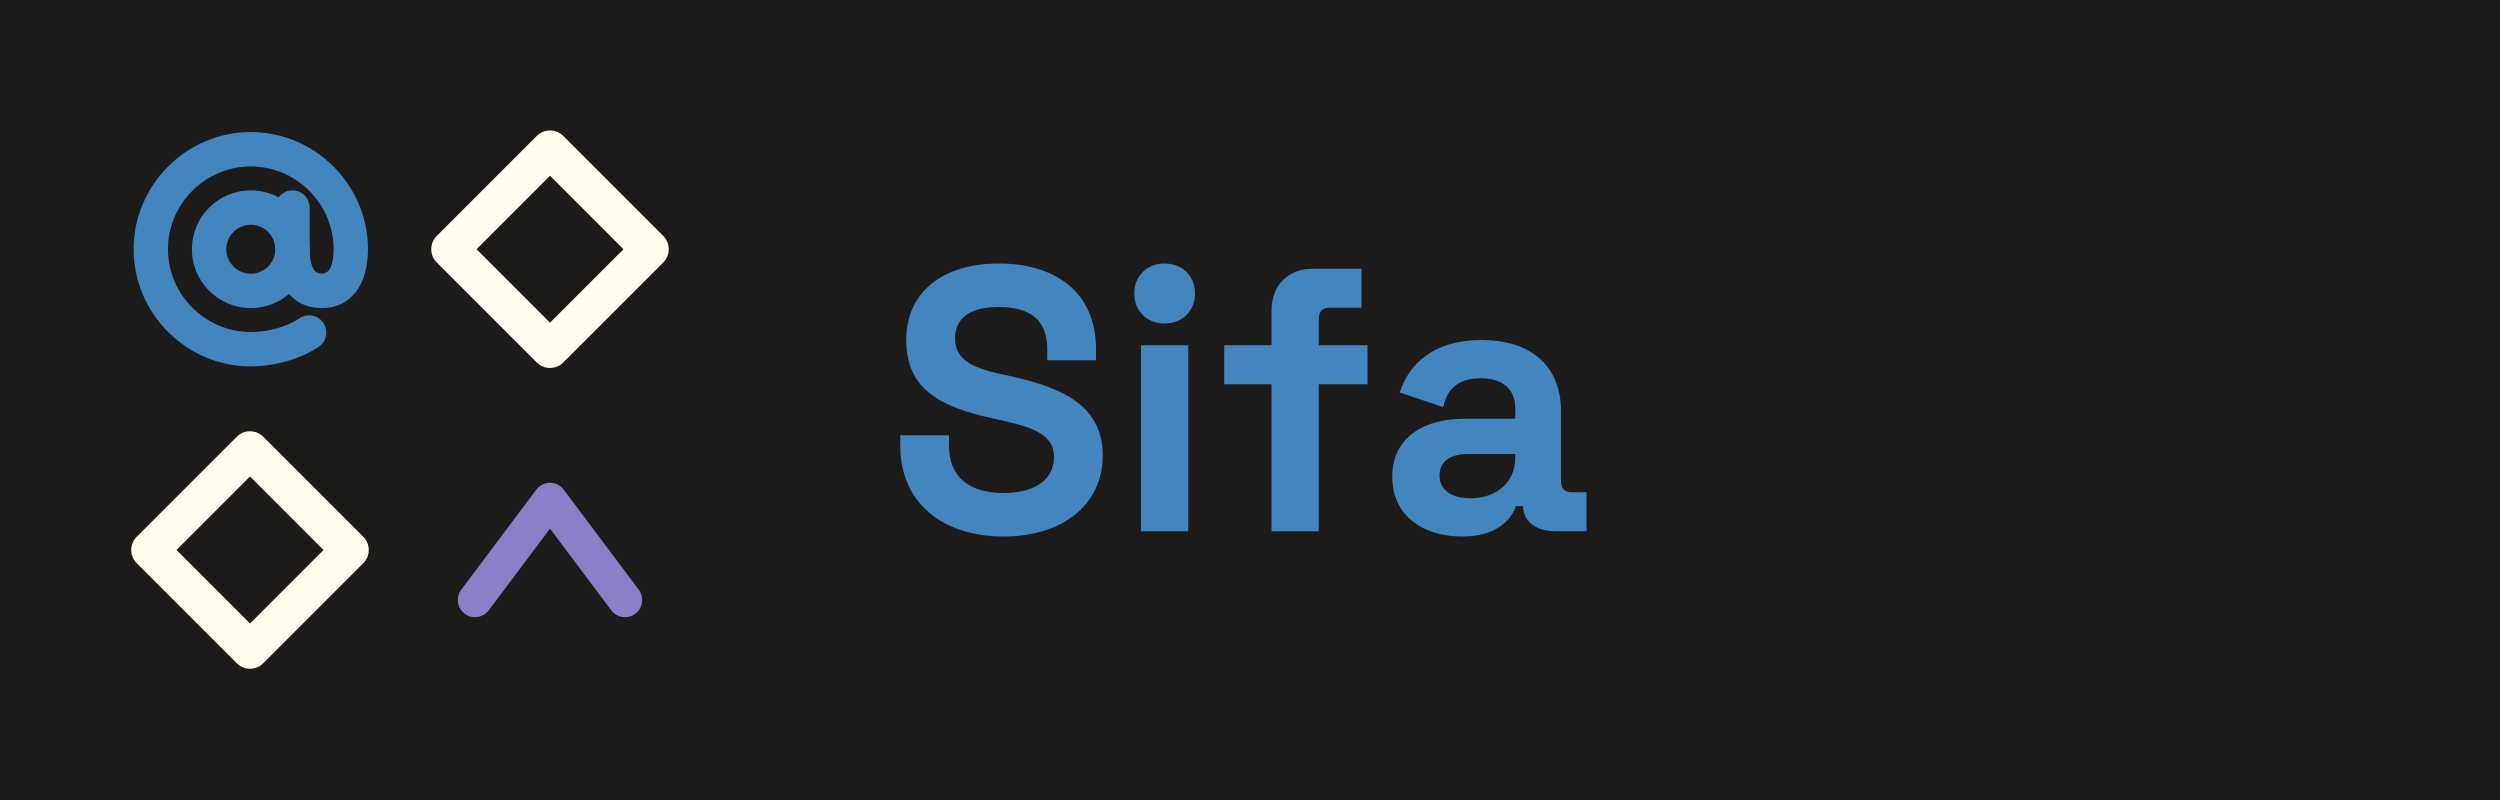
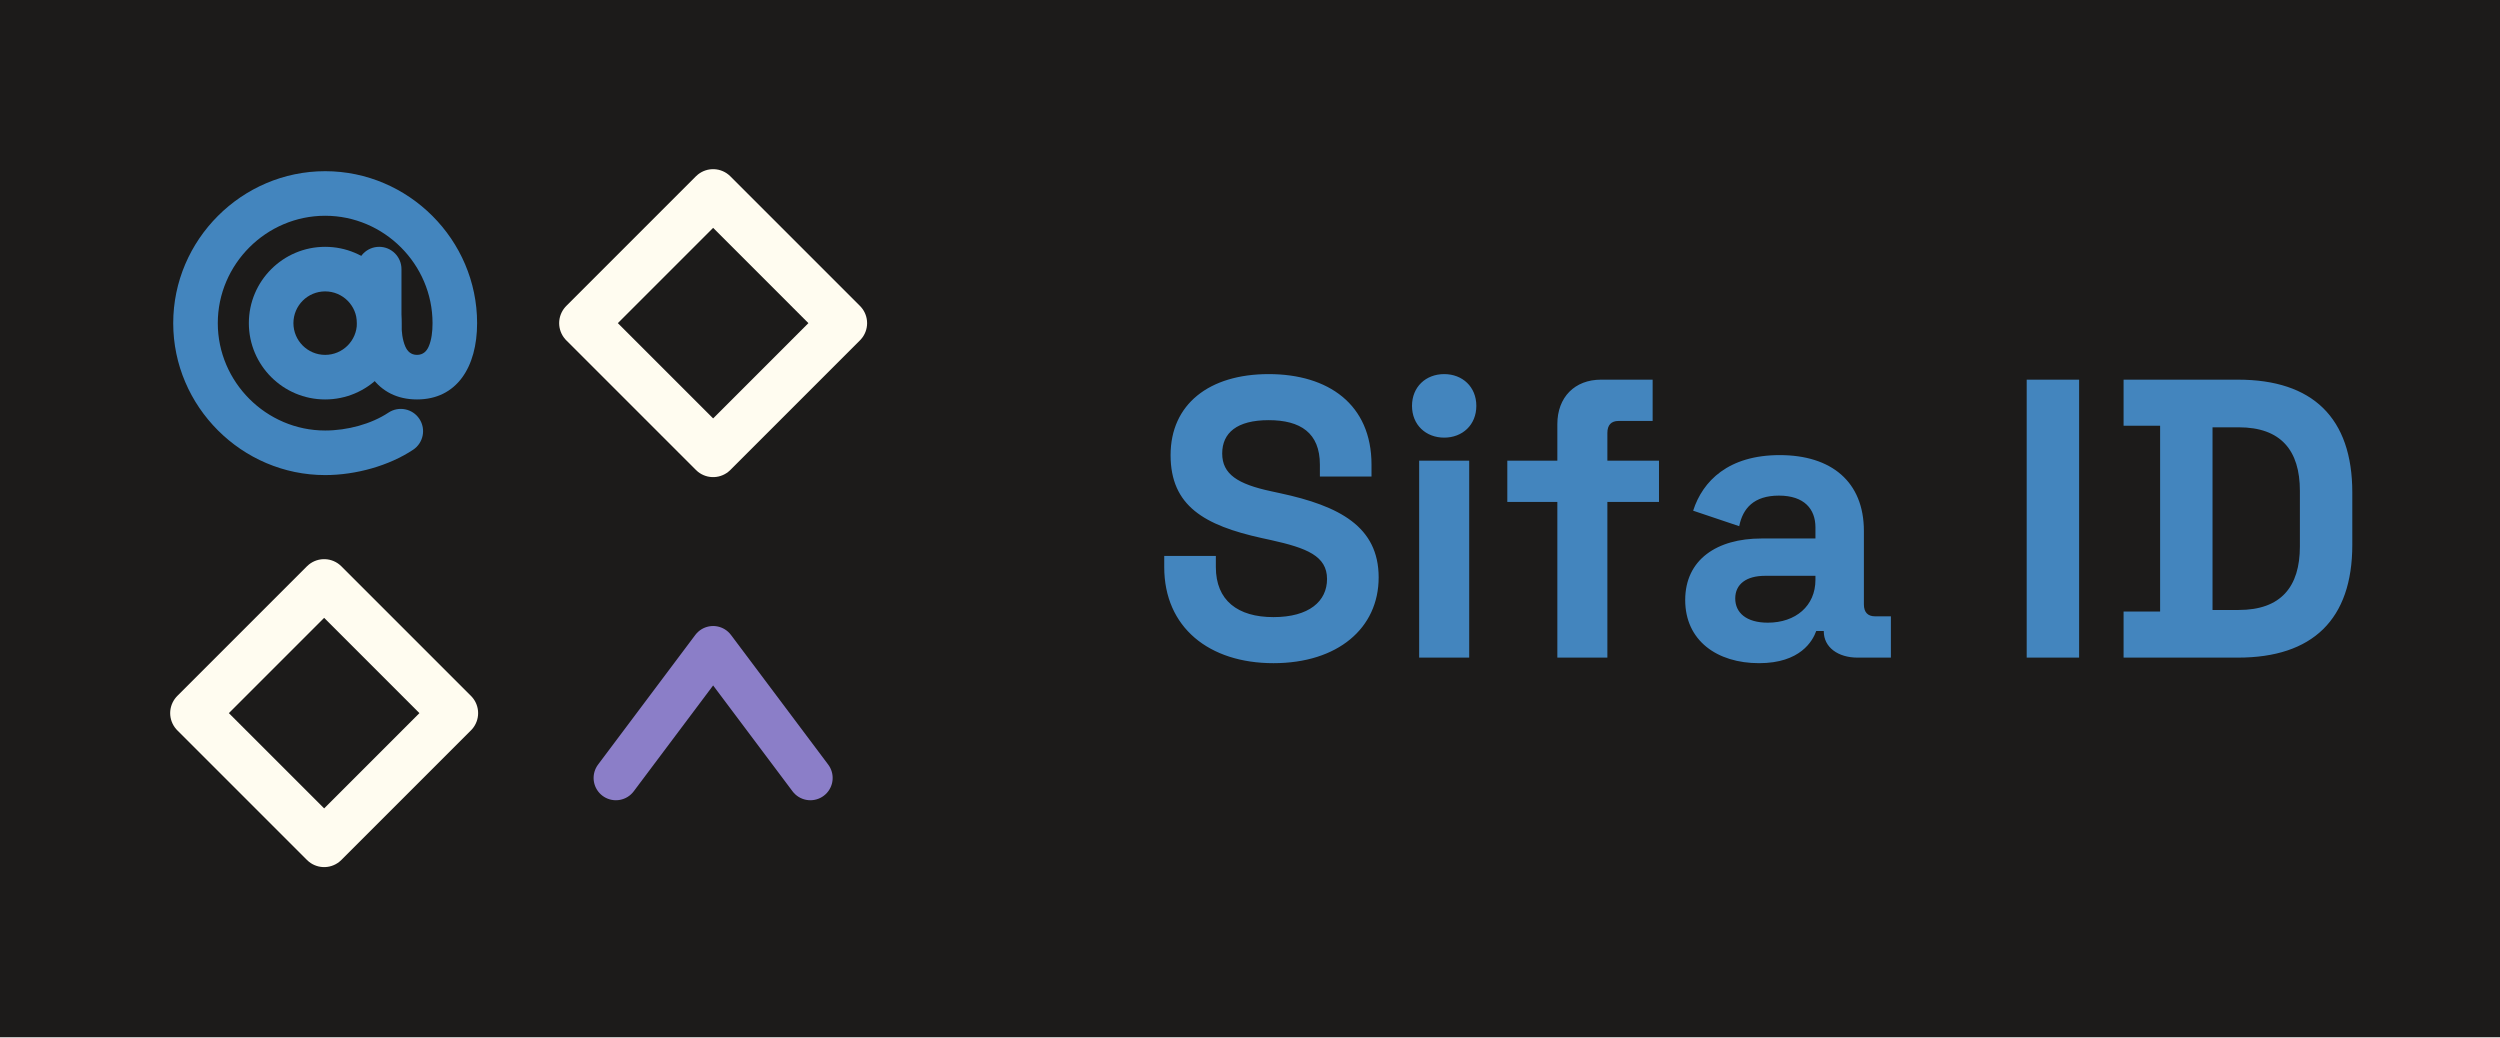
- <svg xmlns="http://www.w3.org/2000/svg" viewBox="0 0 800 256" version="1.1" style="fill-rule:evenodd;clip-rule:evenodd;stroke-linecap:round;stroke-linejoin:round;">
-   <rect width="800" height="256" style="fill:#1C1B1A;" />
+ <svg xmlns="http://www.w3.org/2000/svg" viewBox="0 0 617 256" version="1.1" style="fill-rule:evenodd;clip-rule:evenodd;stroke-linecap:round;stroke-linejoin:round;">
+   <rect width="617" height="256" style="fill:#1C1B1A;" />
  <g>
    <g transform="matrix(0.333333,0,0,0.333333,37.58333,37.08333)">
      <path d="M128,71.5C159.183,71.5 184.5,96.817 184.5,128C184.5,159.183 159.183,184.5 128,184.5C96.817,184.5 71.5,159.183 71.5,128C71.5,96.817 96.817,71.5 128,71.5ZM128,104.5C115.03,104.5 104.5,115.03 104.5,128C104.5,140.97 115.03,151.5 128,151.5C140.97,151.5 151.5,140.97 151.5,128C151.5,115.03 140.97,104.5 128,104.5Z" style="fill:#4385BE;" />
    </g>
    <g transform="matrix(0.333333,0,0,0.333333,37.58333,37.08333)">
      <path d="M174.866,194.259C182.45,189.218 192.7,191.282 197.741,198.866C202.782,206.45 200.718,216.7 193.134,221.741C175.432,233.507 150.846,240.5 128,240.5C66.284,240.5 15.5,189.716 15.5,128C15.5,66.284 66.284,15.5 128,15.5C189.716,15.5 240.5,66.284 240.5,128C240.5,160.538 225.46,184.5 196,184.5C166.54,184.5 151.5,160.538 151.5,128L151.5,88C151.5,78.893 158.893,71.5 168,71.5C177.107,71.5 184.5,78.893 184.5,88L184.5,128C184.5,134.408 185.237,140.363 187.279,145.164C188.851,148.858 191.536,151.5 196,151.5C200.464,151.5 203.149,148.858 204.721,145.164C206.763,140.363 207.5,134.408 207.5,128C207.5,84.388 171.612,48.5 128,48.5C84.388,48.5 48.5,84.388 48.5,128C48.5,171.612 84.388,207.5 128,207.5C144.415,207.5 162.148,202.713 174.866,194.259Z" style="fill:#4385BE;" />
    </g>
    <path d="M176,47.75 L208,79.75 L176,111.75 L144,79.75 Z" style="fill:none;stroke:#FFFCF0;stroke-width:12px;" />
    <path d="M80,144 L112,176 L80,208 L48,176 Z" style="fill:none;stroke:#FFFCF0;stroke-width:12px;" />
    <path d="M152,192 L176,160 L200,192" style="fill:none;stroke:#8B7EC8;stroke-width:11px;" />
  </g>
-   <path d="M321.08 171.68C340.52 171.68 352.88 161.12 352.88 145.76C352.88 130.4 341.0 124.16 323.12 120.32L320.36 119.72C310.28 117.56 305.6 114.56 305.6 108.32C305.6 102.08 310.04 98.24 319.64 98.24C329.24 98.24 335.12 102.08 335.12 111.68V115.28H350.72V111.68C350.72 93.44 337.64 84.32 319.64 84.32C301.64 84.32 290.0 93.44 290.0 108.8C290.0 124.16 300.2 130.04 317.6 133.88L320.36 134.48C331.16 136.88 337.28 139.28 337.28 146.24C337.28 152.96 331.88 157.76 321.08 157.76C310.28 157.76 303.68 152.72 303.68 142.64V139.28H288.08V142.64C288.08 160.88 301.64 171.68 321.08 171.68Z M372.68 103.52C378.2 103.52 382.4 99.68 382.4 93.92C382.4 88.16 378.2 84.32 372.68 84.32C367.16 84.32 362.96 88.16 362.96 93.92C362.96 99.68 367.16 103.52 372.68 103.52ZM365.12 170.0H380.24V110.48H365.12Z M406.88 170.0H422.0V122.96H437.6V110.48H422.0V102.08C422.0 99.68 423.2 98.48 425.36 98.48H435.68V86.0H420.08C412.16 86.0 406.88 91.28 406.88 99.44V110.48H391.76V122.96H406.88Z M467.84 171.68C480.32 171.68 484.04 164.96 485.12 161.96H487.4V162.08C487.4 166.88 491.72 170.0 497.6 170.0H507.68V157.52H502.88C500.72 157.52 499.52 156.32 499.52 153.92V131.72C499.52 116.84 489.68 108.8 474.08 108.8C458.6 108.8 450.8 116.6 447.92 125.6L461.84 130.28C462.92 124.88 466.28 121.04 473.84 121.04C481.52 121.04 484.88 125.12 484.88 130.64V134.0H468.56C455.12 134.0 445.52 140.36 445.52 152.6C445.52 164.84 455.12 171.68 467.84 171.68ZM470.48 159.44C464 159.44 460.64 156.44 460.64 152.12C460.64 147.8 464 145.28 469.64 145.28H484.88V146.48C484.88 154.4 478.88 159.44 470.48 159.44Z" fill="#4385BE" />
+   <path d="M314.282 163.672C330.158 163.672 340.252 155.048 340.252 142.504C340.252 129.96 330.55 124.864 315.948 121.728L313.694 121.238C305.462 119.474 301.64 117.024 301.64 111.928C301.64 106.832 305.266 103.696 313.106 103.696C320.946 103.696 325.748 106.832 325.748 114.672V117.612H338.488V114.672C338.488 99.776 327.806 92.328 313.106 92.328C298.406 92.328 288.9 99.776 288.9 112.32C288.9 124.864 297.23 129.666 311.44 132.802L313.694 133.292C322.514 135.252 327.512 137.212 327.512 142.896C327.512 148.384 323.102 152.304 314.282 152.304C305.462 152.304 300.072 148.188 300.072 139.956V137.212H287.332V139.956C287.332 154.852 298.406 163.672 314.282 163.672Z M356.422 108.008C360.93 108.008 364.36 104.872 364.36 100.168C364.36 95.464 360.93 92.328 356.422 92.328C351.914 92.328 348.484 95.464 348.484 100.168C348.484 104.872 351.914 108.008 356.422 108.008ZM350.248 162.3H362.596V113.692H350.248Z M384.352 162.3H396.7V123.884H409.44V113.692H396.7V106.832C396.7 104.872 397.68 103.892 399.444 103.892H407.872V93.7H395.132C388.664 93.7 384.352 98.012 384.352 104.676V113.692H372.004V123.884H384.352Z M434.136 163.672C444.328 163.672 447.366 158.184 448.248 155.734H450.11V155.832C450.11 159.752 453.638 162.3 458.44 162.3H466.672V152.108H462.752C460.988 152.108 460.008 151.128 460.008 149.168V131.038C460.008 118.886 451.972 112.32 439.232 112.32C426.59 112.32 420.22 118.69 417.868 126.04L429.236 129.862C430.118 125.452 432.862 122.316 439.036 122.316C445.308 122.316 448.052 125.648 448.052 130.156V132.9H434.724C423.748 132.9 415.908 138.094 415.908 148.09C415.908 158.086 423.748 163.672 434.136 163.672ZM436.292 153.676C431.0 153.676 428.256 151.226 428.256 147.698C428.256 144.17 431.0 142.112 435.606 142.112H448.052V143.092C448.052 149.56 443.152 153.676 436.292 153.676Z M500.188 162.3H513.124V93.7H500.188Z M524.1 162.3H552.324C570.748 162.3 580.548 152.892 580.548 134.468V121.532C580.548 103.108 570.748 93.7 552.324 93.7H524.1V105.068H533.116V150.932H524.1ZM546.052 150.54V105.46H552.52C562.908 105.46 567.612 111.144 567.612 121.14V134.86C567.612 144.856 562.908 150.54 552.52 150.54Z" fill="#4385BE" />
</svg>
